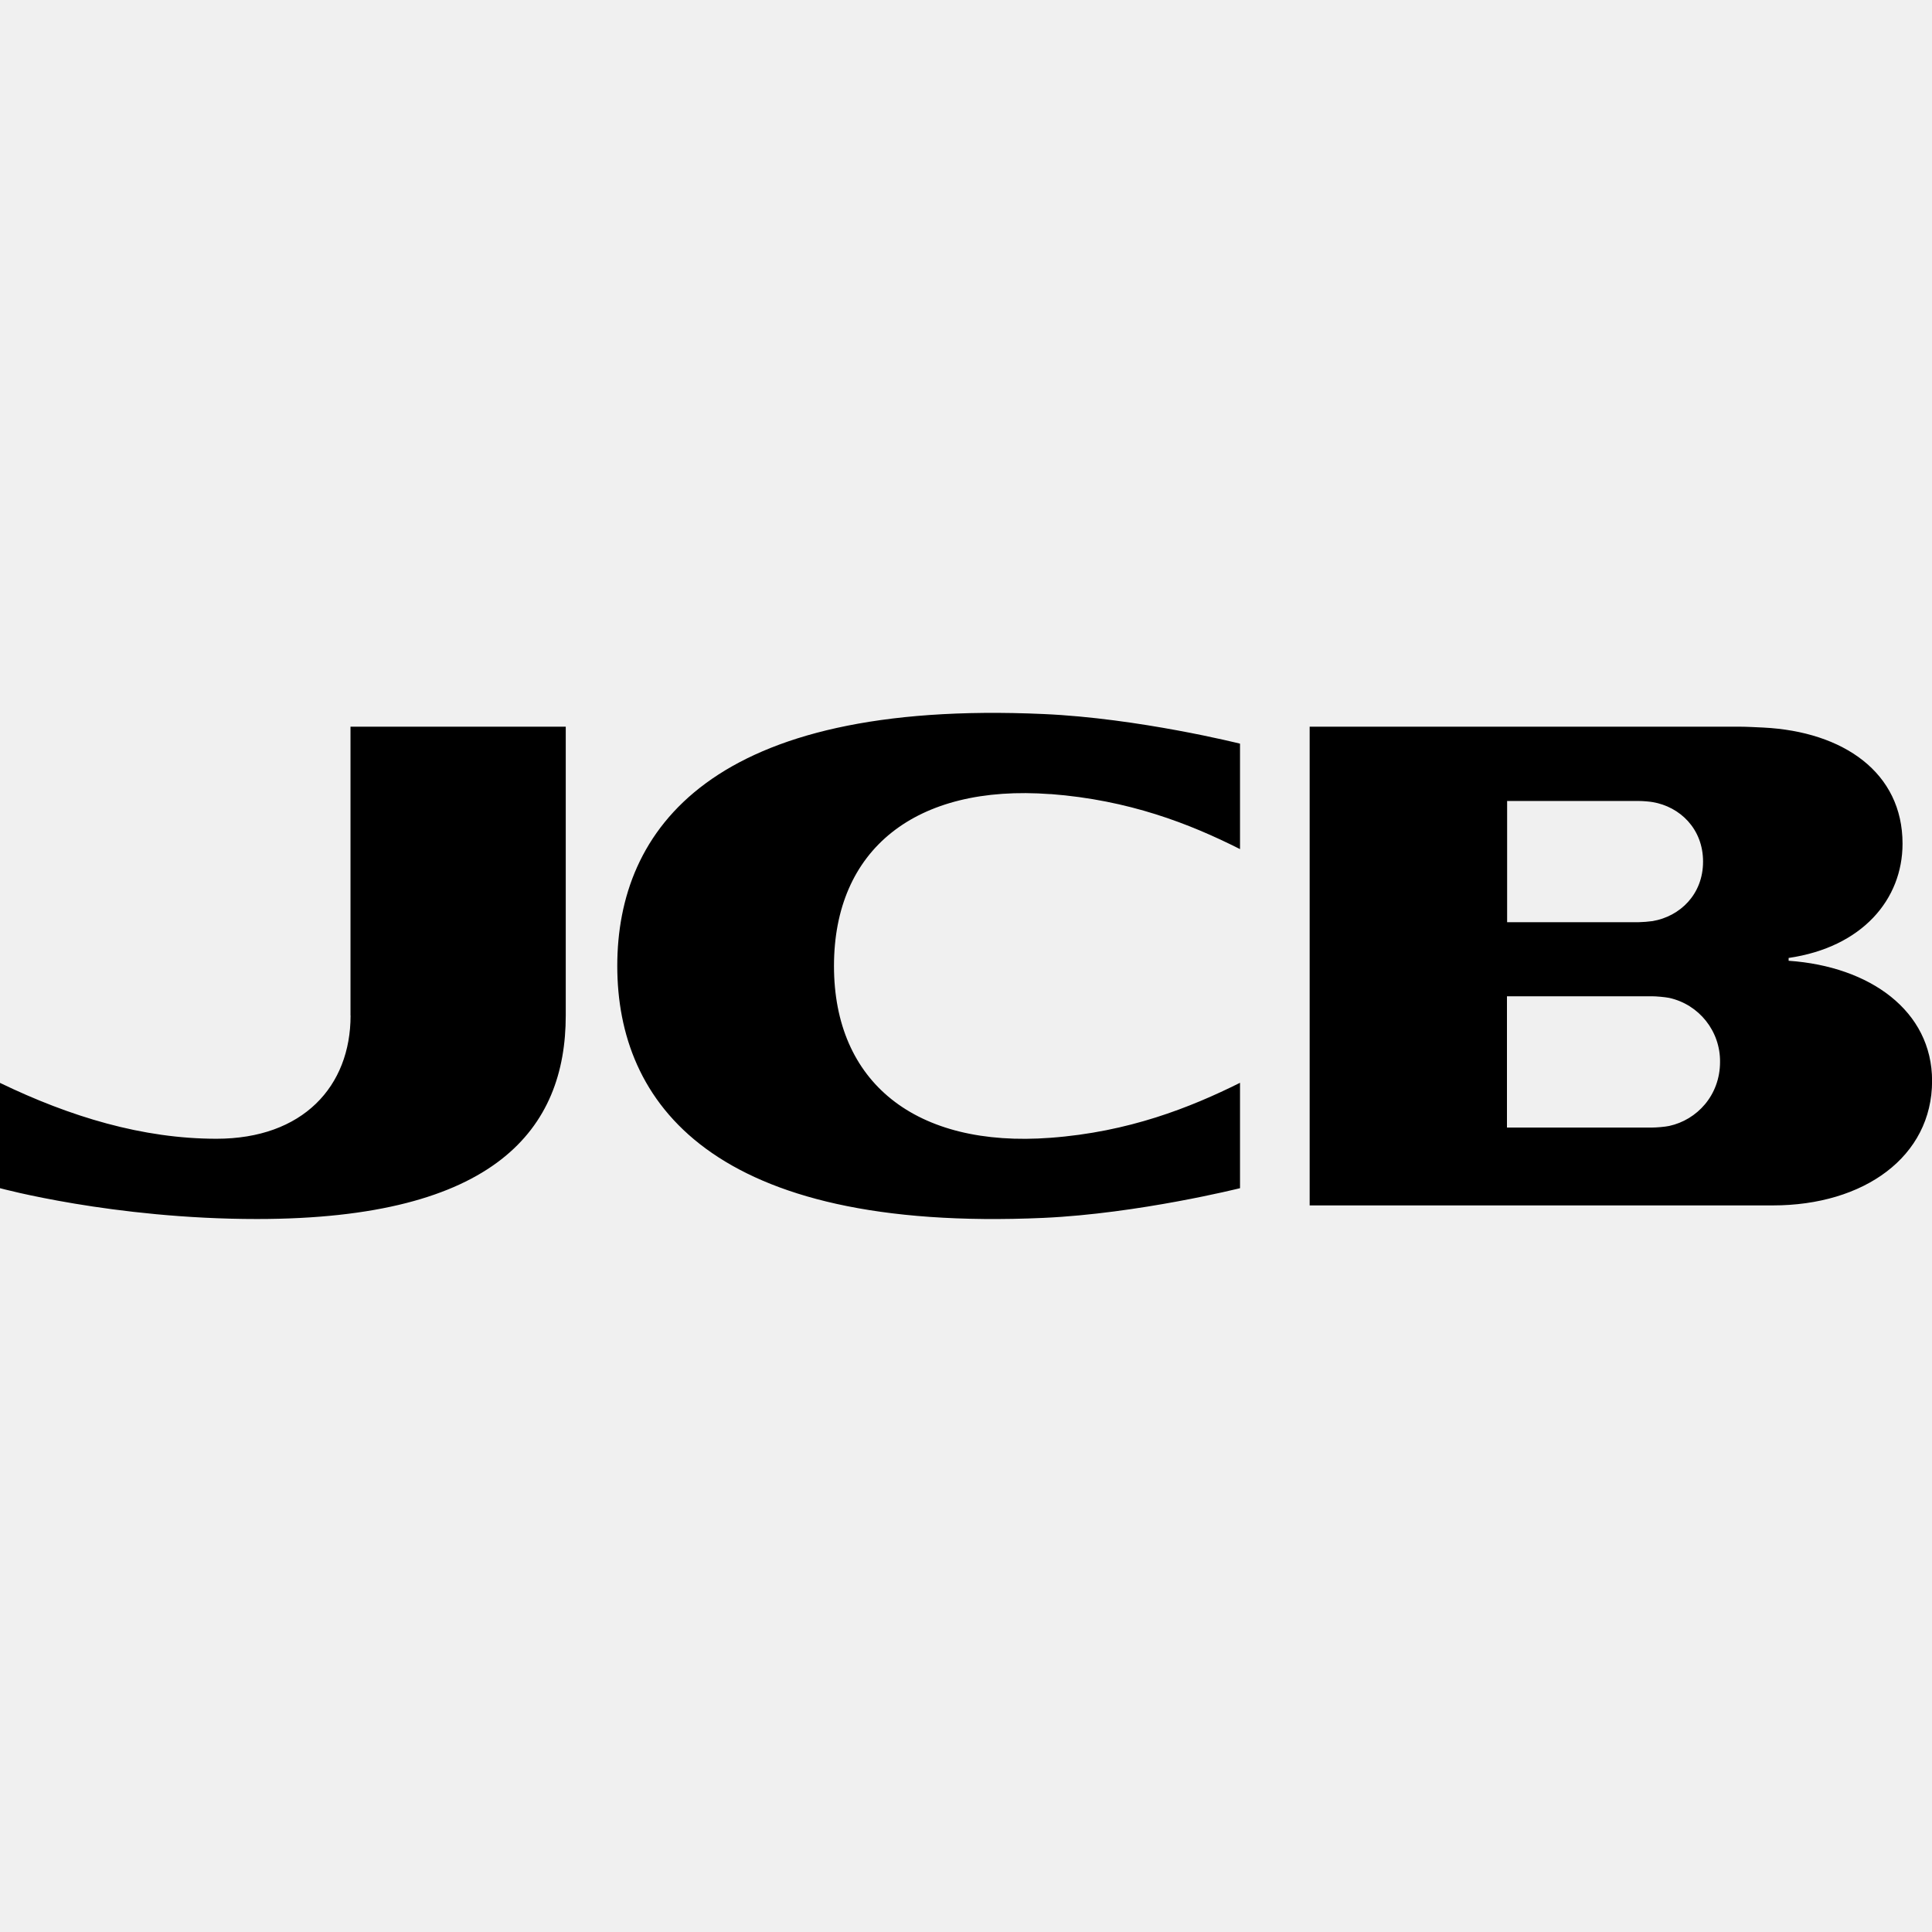
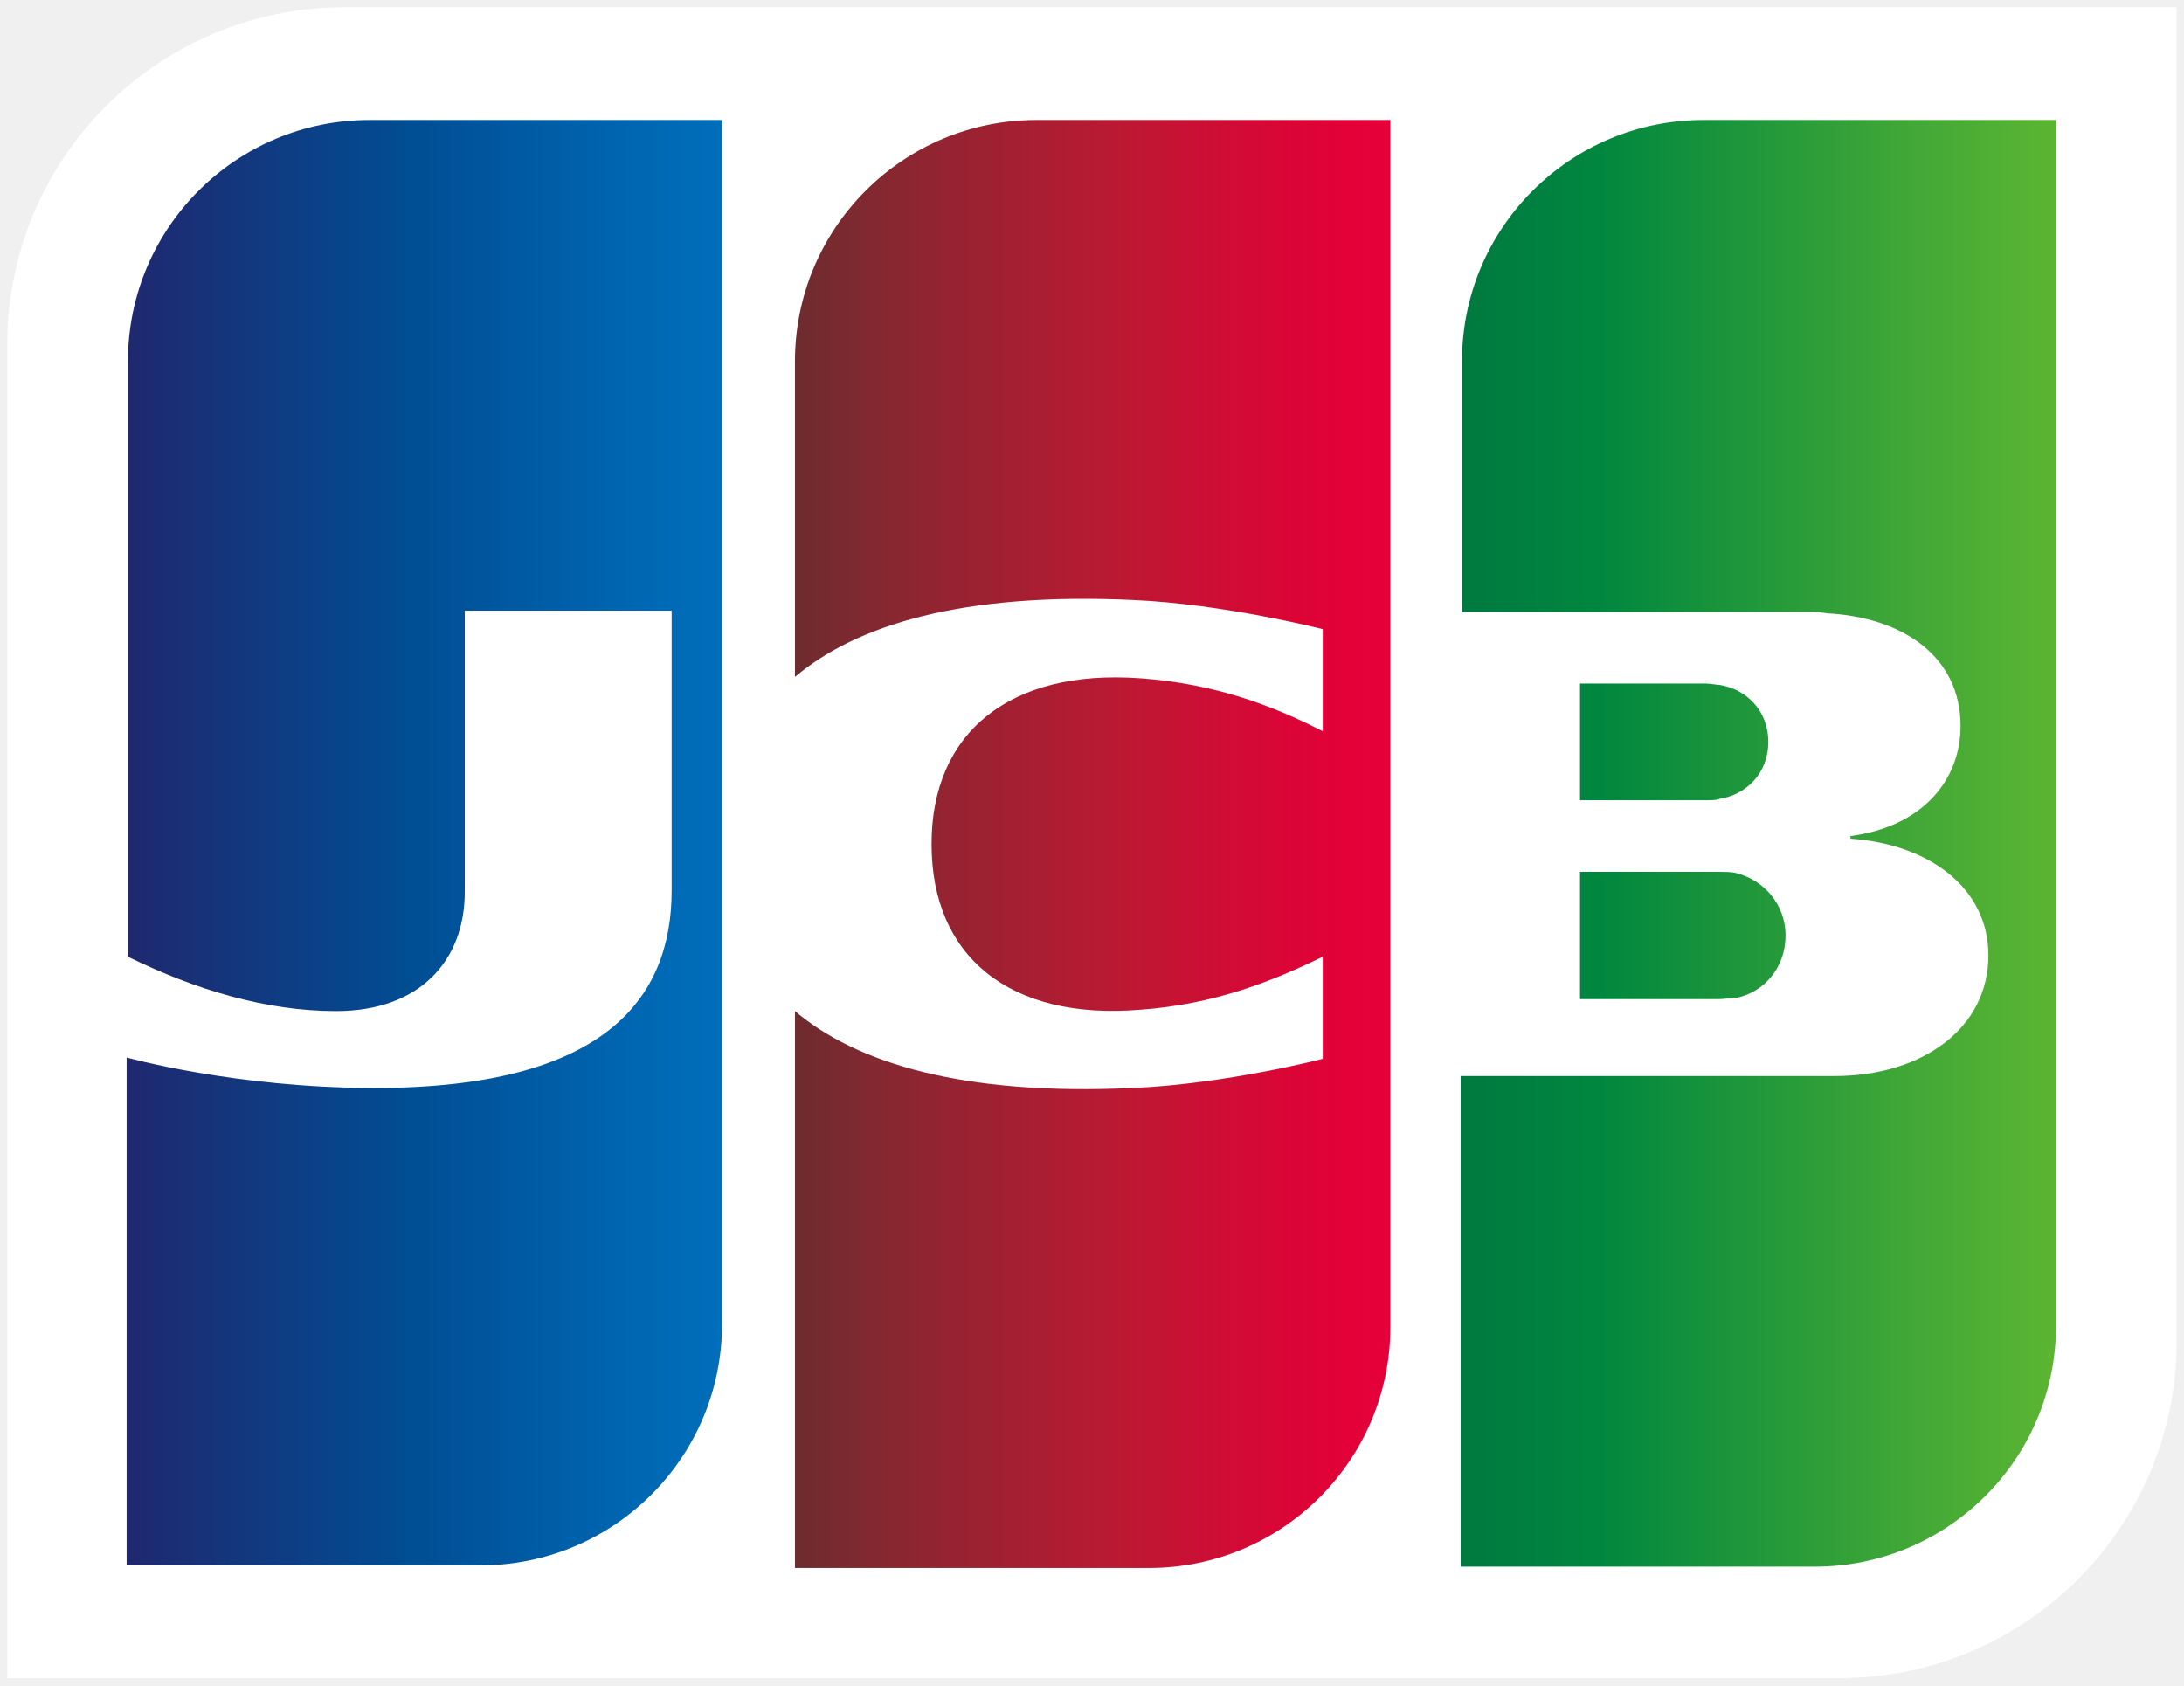
- <svg xmlns="http://www.w3.org/2000/svg" role="img" viewBox="0 0 24 24">
-   <path d="M13.05 9.864c.972.074 1.726.367 2.354.684v-1.31s-1.258-.316-2.441-.368c-4.126-.185-5.295 1.434-5.295 3.129 0 1.695 1.169 3.314 5.295 3.13 1.183-.054 2.441-.369 2.441-.369v-1.309c-.619.308-1.383.611-2.354.683-1.679.127-2.69-.691-2.69-2.134 0-1.445 1.01-2.261 2.69-2.135m7.685 4.122c-.051.011-.158.02-.215.02h-1.8V12.376H20.52c.057 0 .164.01.215.02a.806.806 0 01.632.795c0 .416-.287.721-.632.796zm-2.015-4.037h1.633c.059 0 .145.008.177.014.338.057.626.331.626.739 0 .409-.288.681-.626.739a1.571 1.571 0 01-.177.014h-1.631V9.951zm3.499 1.986v-.036c.913-.133 1.415-.726 1.415-1.42 0-.883-.734-1.392-1.729-1.442-.077-.003-.203-.011-.304-.011h-5.332v5.947h5.755c1.13 0 1.977-.604 1.977-1.547 0-.87-.772-1.422-1.781-1.492zm-17.864.679c0 .879-.591 1.531-1.666 1.531-.917 0-1.817-.273-2.689-.694V14.76s1.402.383 3.191.383c2.971 0 3.837-1.125 3.837-2.529V9.027H4.354v3.588Z" />
+ <svg xmlns="http://www.w3.org/2000/svg" height="231.511" width="300" xml:space="preserve" viewBox="0 0 300 231.511" y="0px" x="0px" id="レイヤー_1" version="1.1">
+   <defs id="defs6422" />
+   <style id="style6319" type="text/css">
+ 	.st0{fill:#FFFFFF;}
+ 	.st1{fill:url(#SVGID_1_);}
+ 	.st2{fill:url(#SVGID_2_);}
+ 	.st3{fill:url(#SVGID_3_);}
+ 	.st4{fill:url(#SVGID_4_);}
+ 	.st5{fill:url(#SVGID_5_);}
+ </style>
+   <g transform="translate(-9.4,96.811)" id="g6321">
+     <g transform="matrix(1.821516,0,0,1.821516,-8.543765,-109.8367)" id="g6323">
+       <path style="fill:#ffffff" id="path6325" d="m 174,108.3 c 0,14 -11.4,25.4 -25.4,25.4 l -138.2,0 0,-100.6 c 0,-14 11.4,-25.4 25.4,-25.4 l 138.2,0 0,100.6 z" class="st0" />
+       <g id="g6327">
+         <linearGradient gradientTransform="matrix(1.125,0,0,1.125,-11.9755,-13.8615)" y2="81.399" x2="157.33" y1="81.399" x1="117.386" gradientUnits="userSpaceOnUse" id="SVGID_1_">
+           <stop id="stop6330" style="stop-color:#007940" offset="0" />
+           <stop id="stop6332" style="stop-color:#00873F" offset="0.229" />
+           <stop id="stop6334" style="stop-color:#40A737" offset="0.743" />
+           <stop id="stop6336" style="stop-color:#5CB531" offset="1" />
+         </linearGradient>
+         <path style="fill:url(#SVGID_1_)" id="path6338" d="m 129,82.5 10.5,0 c 0.3,0 1,-0.1 1.3,-0.1 2,-0.4 3.7,-2.2 3.7,-4.7 0,-2.4 -1.7,-4.2 -3.7,-4.7 -0.3,-0.1 -0.9,-0.1 -1.3,-0.1 l -10.5,0 0,9.6 z" class="st1" />
+         <linearGradient gradientTransform="matrix(1.125,0,0,1.125,-11.9755,-13.8615)" y2="75.171" x2="157.332" y1="75.171" x1="117.384" gradientUnits="userSpaceOnUse" id="SVGID_2_">
+           <stop id="stop6341" style="stop-color:#007940" offset="0" />
+           <stop id="stop6343" style="stop-color:#00873F" offset="0.229" />
+           <stop id="stop6345" style="stop-color:#40A737" offset="0.743" />
+           <stop id="stop6347" style="stop-color:#5CB531" offset="1" />
+         </linearGradient>
+         <path style="fill:url(#SVGID_2_)" id="path6349" d="m 138.3,16.2 c -10,0 -18.2,8.1 -18.2,18.2 l 0,18.9 25.7,0 c 0.6,0 1.3,0 1.8,0.1 5.8,0.3 10.1,3.3 10.1,8.5 0,4.1 -2.9,7.6 -8.3,8.3 l 0,0.2 c 5.9,0.4 10.4,3.7 10.4,8.8 0,5.5 -5,9.1 -11.6,9.1 l -28.2,0 0,37 26.7,0 c 10,0 18.2,-8.1 18.2,-18.2 l 0,-90.9 -26.6,0 z" class="st2" />
+         <linearGradient gradientTransform="matrix(1.125,0,0,1.125,-11.9755,-13.8615)" y2="68.399" x2="157.331" y1="68.399" x1="117.385" gradientUnits="userSpaceOnUse" id="SVGID_3_">
+           <stop id="stop6352" style="stop-color:#007940" offset="0" />
+           <stop id="stop6354" style="stop-color:#00873F" offset="0.229" />
+           <stop id="stop6356" style="stop-color:#40A737" offset="0.743" />
+           <stop id="stop6358" style="stop-color:#5CB531" offset="1" />
+         </linearGradient>
+         <path style="fill:url(#SVGID_3_)" id="path6360" d="m 143.2,63.1 c 0,-2.4 -1.7,-4 -3.7,-4.3 -0.2,0 -0.7,-0.1 -1,-0.1 l -9.5,0 0,8.8 9.5,0 c 0.3,0 0.9,0 1,-0.1 2,-0.3 3.7,-1.9 3.7,-4.3 z" class="st3" />
+       </g>
+       <linearGradient gradientTransform="matrix(1.125,0,0,1.125,-11.9755,-13.8615)" y2="75.171" x2="68.522" y1="75.171" x1="27.959" gradientUnits="userSpaceOnUse" id="SVGID_4_">
+         <stop id="stop6363" style="stop-color:#1F286F" offset="0" />
+         <stop id="stop6365" style="stop-color:#004E94" offset="0.475" />
+         <stop id="stop6367" style="stop-color:#0066B1" offset="0.826" />
+         <stop id="stop6369" style="stop-color:#006FBC" offset="1" />
+       </linearGradient>
+       <path style="fill:url(#SVGID_4_)" id="path6371" d="m 37.7,16.2 c -10,0 -18.2,8.1 -18.2,18.2 l 0,44.9 c 5.1,2.5 10.4,4.1 15.7,4.1 6.3,0 9.7,-3.8 9.7,-9 l 0,-21.2 15.6,0 0,21.1 c 0,8.2 -5.1,14.9 -22.4,14.9 -10.5,0 -18.7,-2.3 -18.7,-2.3 l 0,38.3 26.7,0 c 10,0 18.2,-8.1 18.2,-18.2 l 0,-90.8 -26.6,0 z" class="st4" />
+       <linearGradient gradientTransform="matrix(1.125,0,0,1.125,-11.9755,-13.8615)" y2="75.171" x2="111.855" y1="75.171" x1="72.46" gradientUnits="userSpaceOnUse" id="SVGID_5_">
+         <stop id="stop6374" style="stop-color:#6C2C2F" offset="0" />
+         <stop id="stop6376" style="stop-color:#882730" offset="0.173" />
+         <stop id="stop6378" style="stop-color:#BE1833" offset="0.573" />
+         <stop id="stop6380" style="stop-color:#DC0436" offset="0.859" />
+         <stop id="stop6382" style="stop-color:#E60039" offset="1" />
+       </linearGradient>
+       <path style="fill:url(#SVGID_5_)" id="path6384" d="m 88,16.2 c -10,0 -18.2,8.1 -18.2,18.2 l 0,23.8 c 4.6,-3.9 12.6,-6.4 25.5,-5.8 6.9,0.3 14.3,2.2 14.3,2.2 l 0,7.7 c -3.7,-1.9 -8.1,-3.6 -13.8,-4 -9.8,-0.7 -15.7,4.1 -15.7,12.5 0,8.5 5.9,13.3 15.7,12.5 5.7,-0.4 10.1,-2.2 13.8,-4 l 0,7.7 c 0,0 -7.3,1.9 -14.3,2.2 -12.9,0.6 -20.9,-1.9 -25.5,-5.8 l 0,42 26.7,0 c 10,0 18.2,-8.1 18.2,-18.2 l 0,-91 -26.7,0 z" class="st5" />
+     </g>
+     <g id="g6386" />
+   </g>
</svg>
